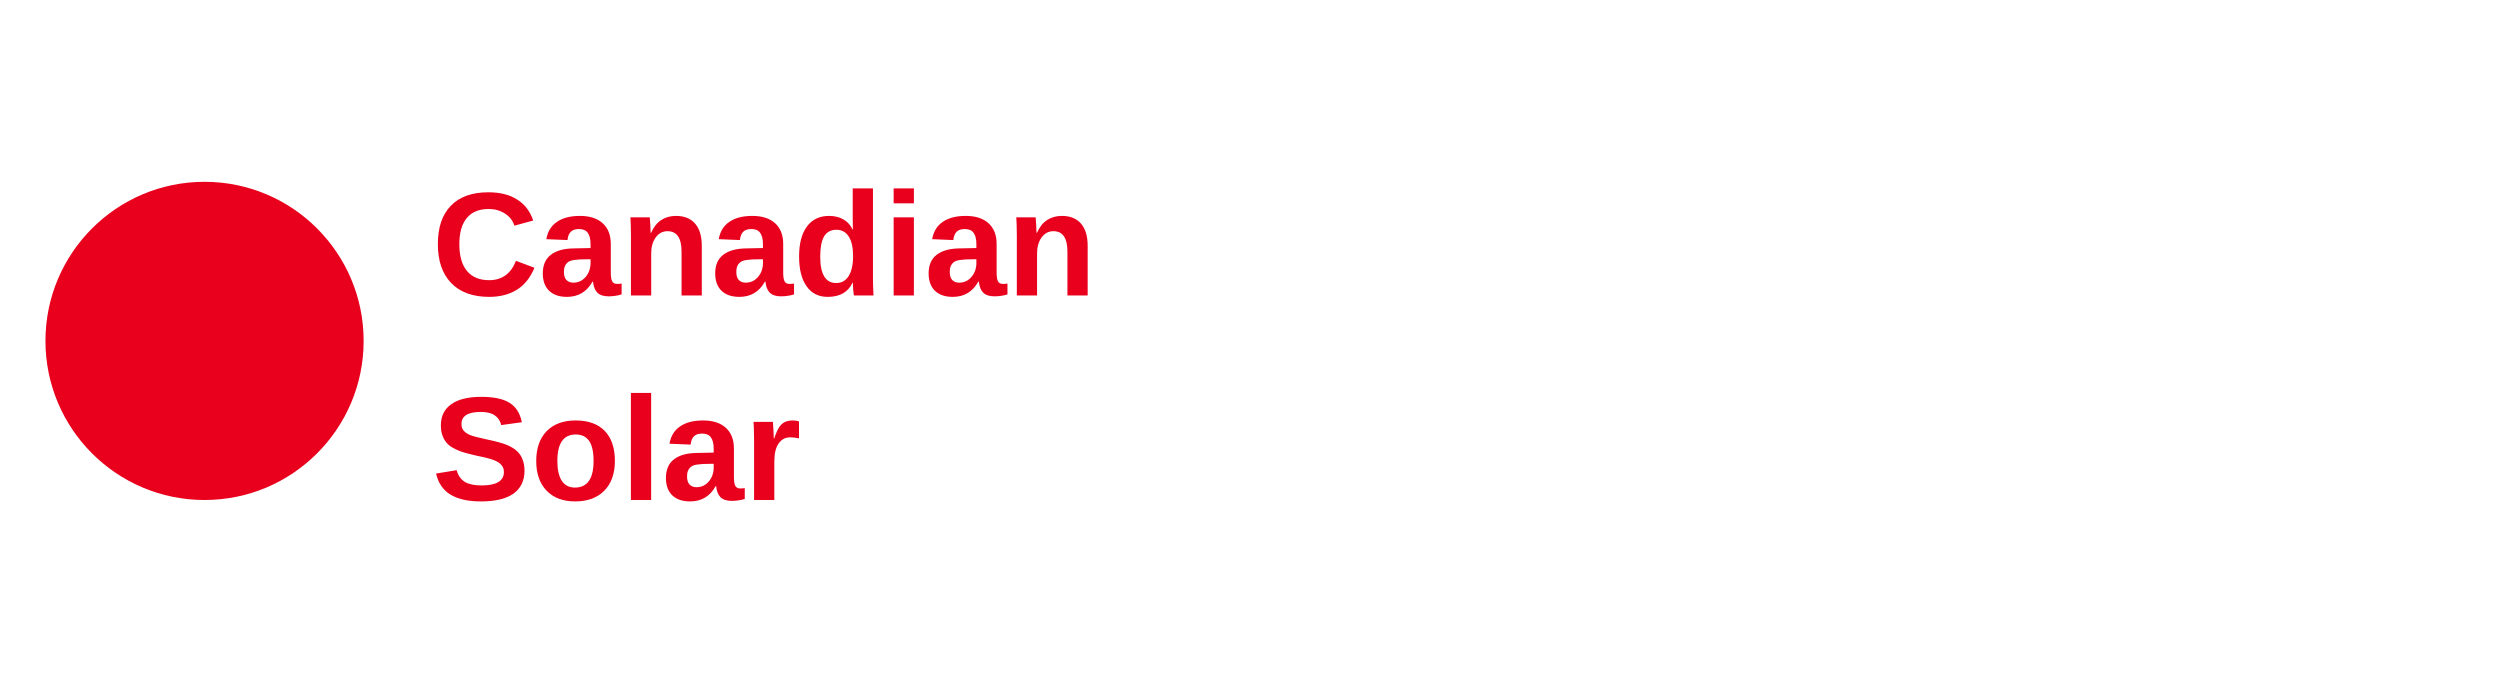
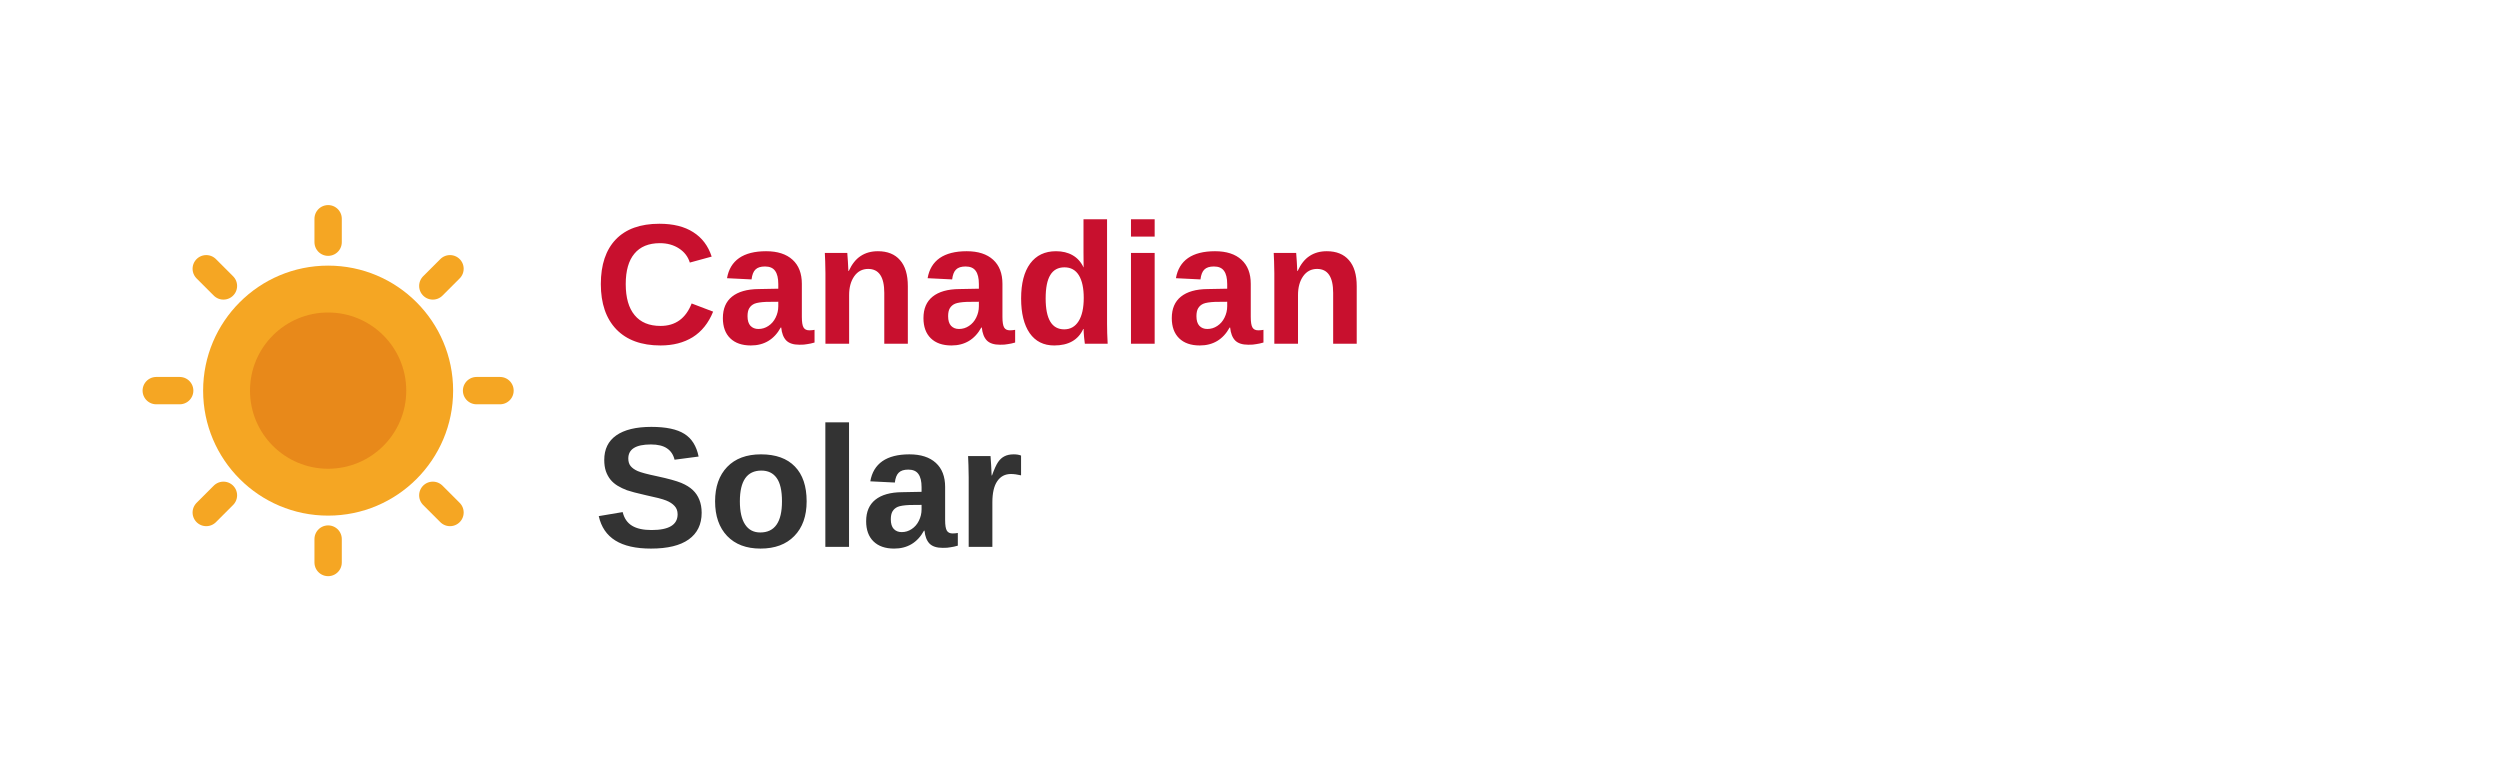
- <svg xmlns="http://www.w3.org/2000/svg" width="220" height="60" viewBox="0 0 220 60">
-   <circle cx="18" cy="30" r="14" fill="#e8001c" />
-   <text x="38" y="26" font-family="Arial,sans-serif" font-size="13" font-weight="700" fill="#e8001c">Canadian</text>
-   <text x="38" y="44" font-family="Arial,sans-serif" font-size="13" font-weight="700" fill="#e8001c">Solar</text>
+ <svg xmlns="http://www.w3.org/2000/svg" viewBox="0 0 320 100">
+   <g transform="translate(42,50)">
+     <circle r="16" fill="#F5A623" />
+     <circle r="10" fill="#E8891A" />
+     <line x1="0" y1="-22" x2="0" y2="-19" stroke="#F5A623" stroke-width="3.5" stroke-linecap="round" />
+     <line x1="0" y1="19" x2="0" y2="22" stroke="#F5A623" stroke-width="3.5" stroke-linecap="round" />
+     <line x1="-22" y1="0" x2="-19" y2="0" stroke="#F5A623" stroke-width="3.5" stroke-linecap="round" />
+     <line x1="19" y1="0" x2="22" y2="0" stroke="#F5A623" stroke-width="3.5" stroke-linecap="round" />
+     <line x1="-15.6" y1="-15.6" x2="-13.4" y2="-13.4" stroke="#F5A623" stroke-width="3.5" stroke-linecap="round" />
+     <line x1="13.4" y1="13.4" x2="15.6" y2="15.6" stroke="#F5A623" stroke-width="3.5" stroke-linecap="round" />
+     <line x1="13.4" y1="-13.4" x2="15.6" y2="-15.6" stroke="#F5A623" stroke-width="3.5" stroke-linecap="round" />
+     <line x1="-15.6" y1="15.6" x2="-13.4" y2="13.4" stroke="#F5A623" stroke-width="3.5" stroke-linecap="round" />
+   </g>
+   <text x="76" y="44" font-family="Arial Black,Arial,sans-serif" font-size="22" font-weight="900" fill="#C8102E">Canadian</text>
+   <text x="76" y="70" font-family="Arial Black,Arial,sans-serif" font-size="22" font-weight="900" fill="#333333">Solar</text>
</svg>
